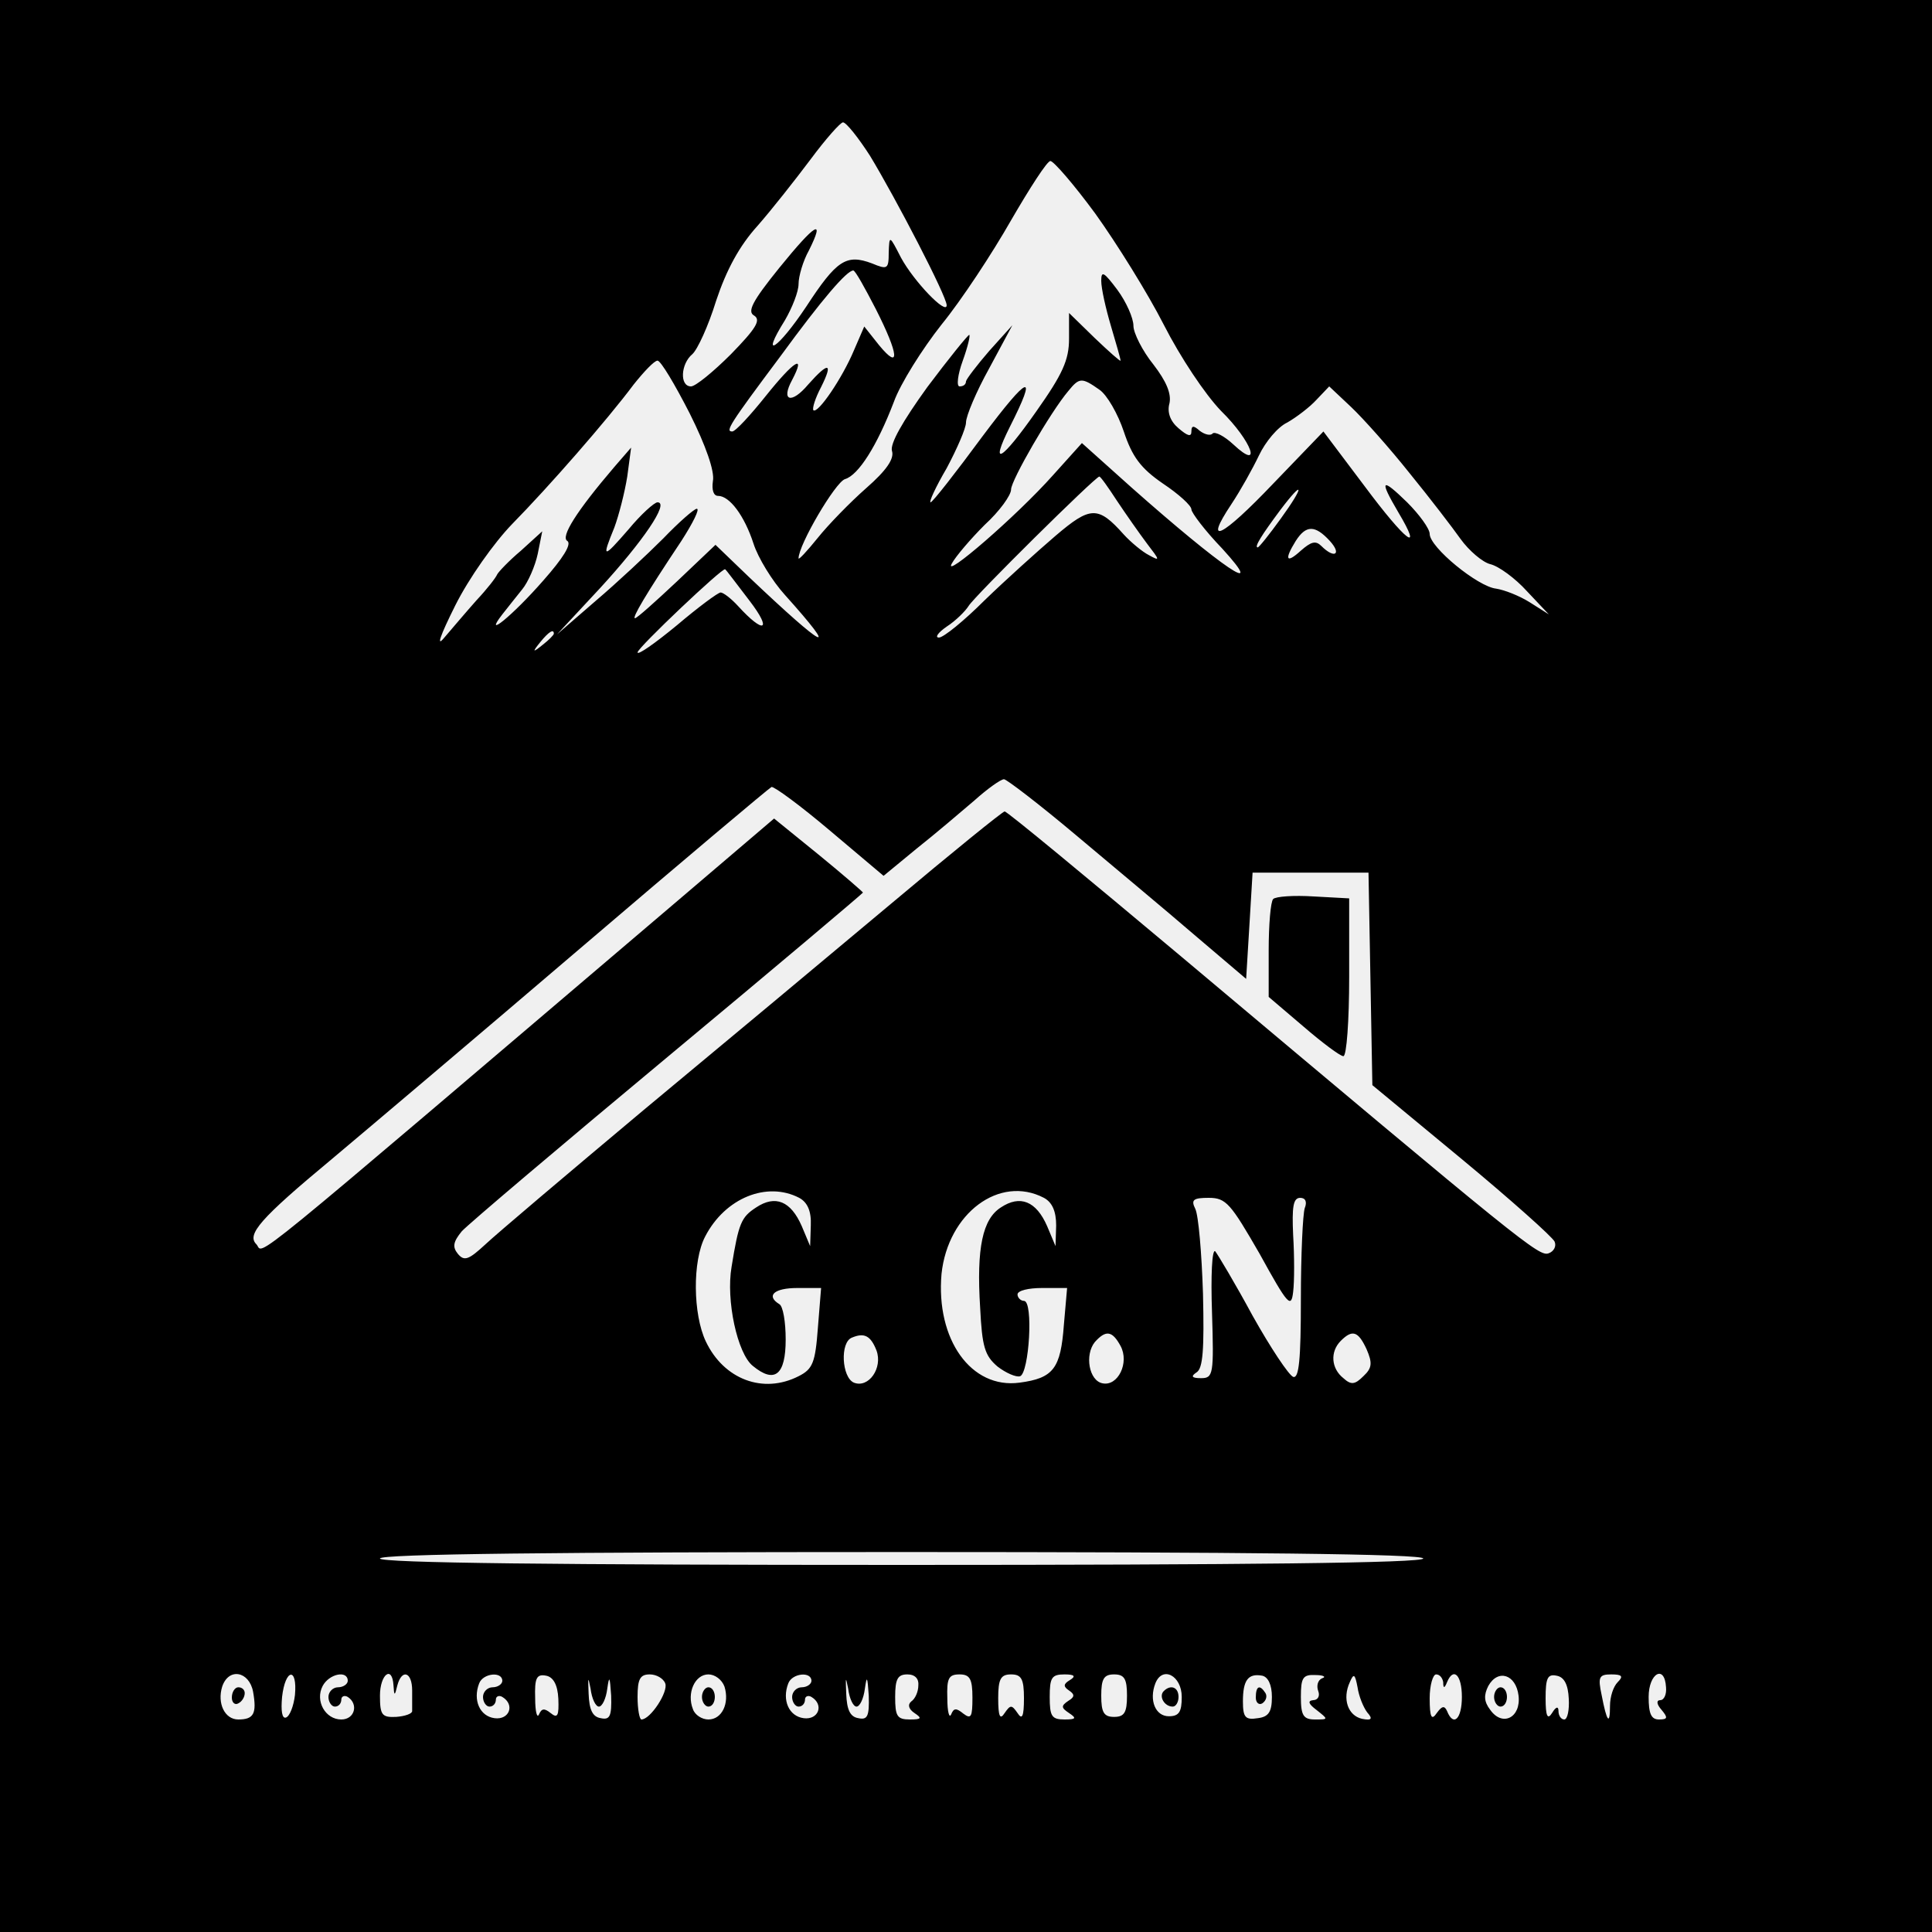
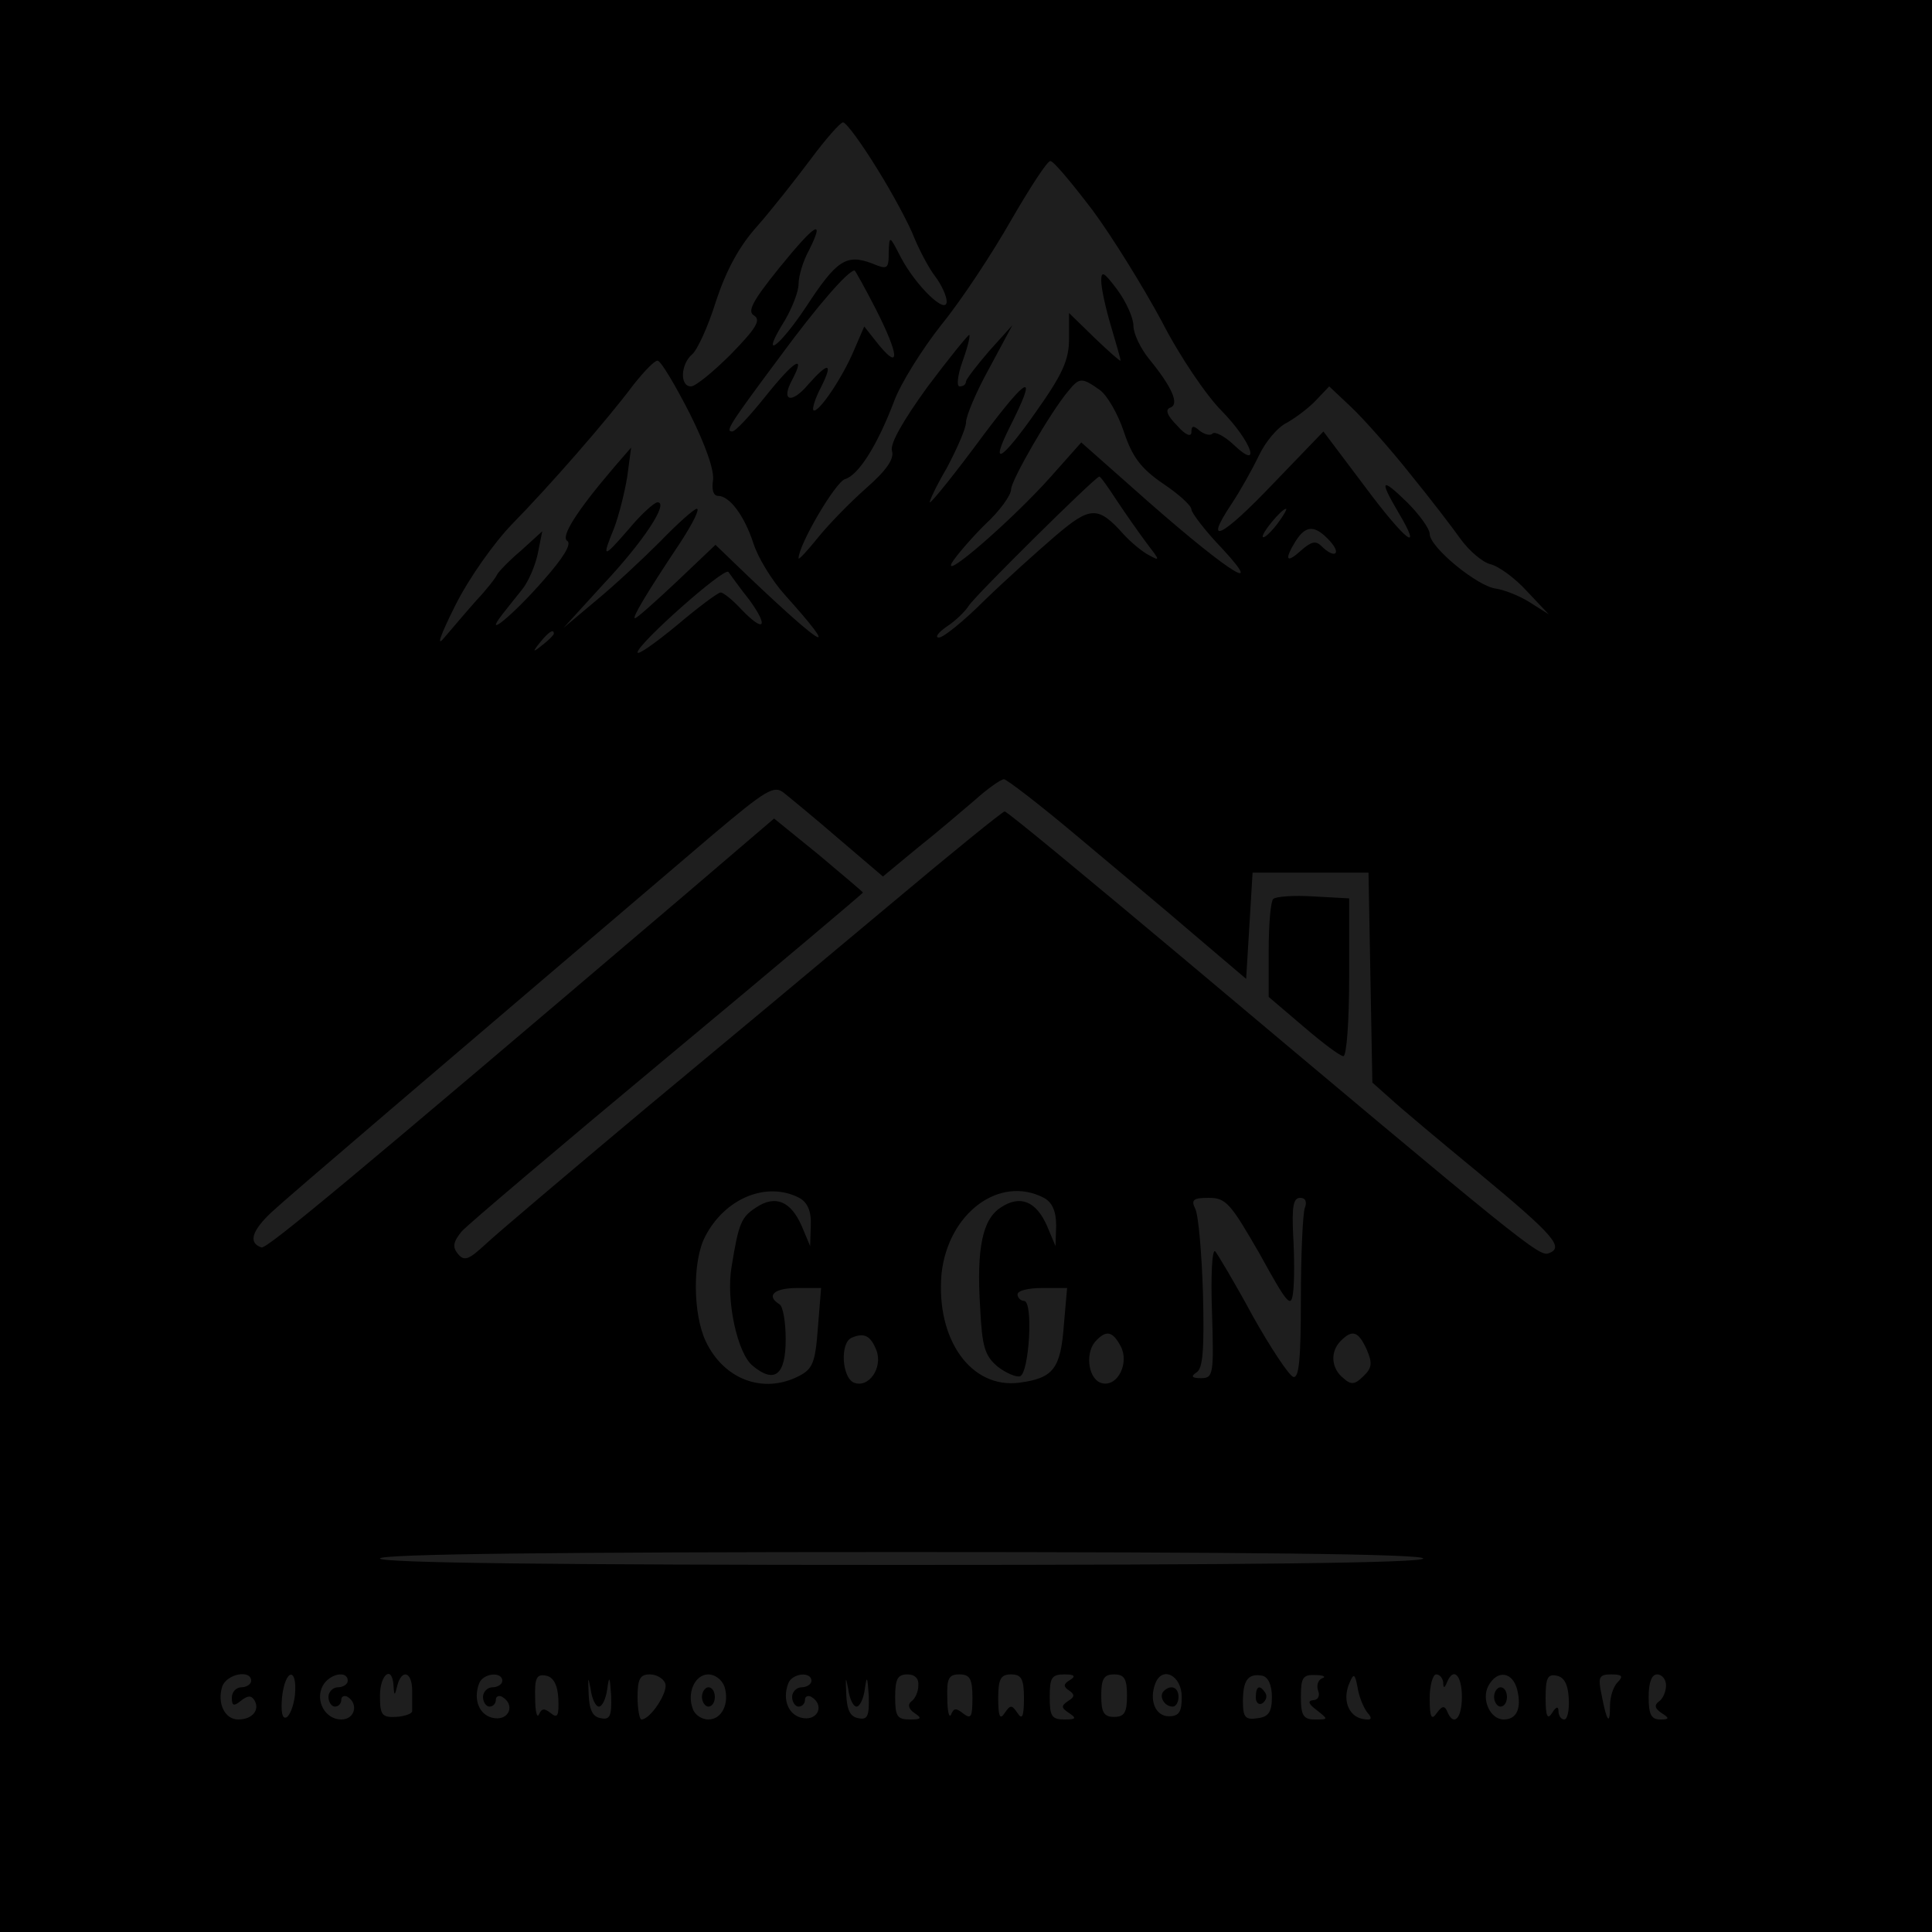
- <svg xmlns="http://www.w3.org/2000/svg" version="1.0" width="300pt" height="300pt" viewBox="0 0 300 300" preserveAspectRatio="xMidYMid meet">
-   <g transform="translate(0,300) scale(0.1,-0.1)" fill="#000000" stroke="none">
-     <path d="M0 1500 l0 -1500 1500 0 1500 0 0 1500 0 1500 -1500 0 -1500 0 0 -1500z m1351 1258 c40 -66 119 -218 119 -232 0 -16 -51 37 -71 74 -18 35 -18 35 -19 8 0 -26 -2 -27 -26 -17 -40 15 -55 5 -102 -67 -44 -66 -73 -85 -33 -21 11 19 21 44 21 56 0 12 7 36 16 52 26 52 10 42 -46 -27 -42 -52 -50 -68 -39 -74 11 -7 3 -20 -36 -60 -27 -27 -55 -50 -62 -50 -18 0 -16 35 2 50 8 7 25 44 37 83 16 48 36 85 64 116 22 25 59 72 83 104 23 31 46 57 50 57 5 0 24 -24 42 -52z m350 -90 c33 -46 81 -123 106 -172 26 -51 64 -108 89 -134 48 -47 65 -95 19 -52 -14 13 -28 20 -32 17 -3 -4 -12 -2 -20 4 -10 9 -13 8 -13 -1 0 -9 -6 -7 -20 5 -13 11 -18 25 -14 39 3 15 -5 34 -25 60 -17 21 -31 49 -31 60 0 12 -11 37 -25 56 -21 28 -25 30 -25 14 0 -12 7 -43 15 -70 8 -27 15 -51 15 -54 0 -2 -18 14 -40 35 l-40 39 0 -40 c0 -33 -10 -55 -51 -113 -54 -77 -73 -88 -41 -24 44 87 30 82 -42 -14 -42 -57 -78 -103 -81 -103 -3 0 8 24 25 53 16 30 30 62 30 71 0 10 16 48 36 84 l36 67 -36 -40 c-19 -22 -35 -43 -36 -47 0 -5 -4 -8 -10 -8 -5 0 -3 18 5 40 8 22 12 40 10 40 -2 0 -32 -37 -65 -81 -39 -54 -58 -88 -55 -99 4 -12 -8 -30 -40 -58 -25 -22 -59 -57 -75 -77 -17 -21 -30 -35 -30 -32 0 21 57 118 72 123 21 6 50 52 76 120 10 28 44 82 74 120 31 38 79 111 108 162 29 50 56 92 61 92 5 0 37 -37 70 -82z m-341 -148 c36 -71 38 -96 5 -56 l-23 29 -16 -37 c-18 -43 -56 -99 -63 -93 -2 3 3 19 12 36 19 38 12 40 -20 4 -26 -31 -43 -26 -25 7 22 42 3 30 -41 -25 -24 -30 -47 -55 -52 -55 -11 0 -5 10 75 117 65 89 103 133 113 133 3 0 18 -27 35 -60z m-289 -162 c25 -50 39 -90 36 -105 -2 -14 1 -23 8 -23 18 0 41 -31 55 -74 7 -22 29 -58 49 -80 87 -97 63 -85 -56 28 l-52 50 -60 -57 c-33 -31 -62 -57 -65 -57 -5 0 16 36 72 120 18 28 29 50 24 50 -4 0 -28 -21 -52 -46 -25 -25 -72 -69 -105 -97 l-60 -52 67 72 c66 72 108 133 89 133 -5 0 -26 -19 -45 -42 -40 -46 -42 -46 -22 3 7 19 16 54 20 79 l6 45 -26 -30 c-59 -69 -84 -109 -73 -115 7 -5 -7 -27 -37 -61 -48 -55 -95 -93 -64 -53 8 10 22 28 31 39 9 11 20 36 24 55 l7 35 -33 -30 c-19 -16 -35 -33 -37 -37 -2 -5 -16 -23 -32 -40 -16 -18 -38 -44 -50 -58 -13 -16 -7 2 17 50 21 42 60 97 88 126 57 58 148 162 189 217 16 20 32 37 37 37 5 0 27 -37 50 -82z m636 37 c12 -8 29 -38 38 -65 13 -39 26 -57 61 -81 24 -16 44 -34 44 -40 0 -5 21 -33 48 -61 72 -79 -1 -29 -141 95 l-77 69 -45 -50 c-57 -64 -172 -163 -157 -137 6 11 29 38 51 60 23 21 41 46 41 55 0 14 61 120 89 153 17 21 21 21 48 2z m482 -130 c31 -38 67 -85 79 -102 13 -18 34 -36 46 -39 13 -3 39 -22 57 -42 l34 -36 -30 19 c-16 10 -39 19 -52 21 -28 3 -103 64 -103 85 0 8 -16 30 -35 49 -40 39 -44 36 -14 -15 40 -67 12 -46 -52 40 l-64 85 -78 -81 c-80 -84 -109 -98 -65 -32 14 21 33 55 43 76 10 21 29 44 44 51 14 8 35 24 45 35 l20 21 34 -32 c19 -18 60 -64 91 -103z m-455 -42 c14 -21 35 -51 47 -67 20 -26 21 -28 3 -18 -10 5 -28 20 -39 32 -40 45 -52 44 -106 -2 -28 -24 -78 -69 -110 -100 -32 -32 -64 -58 -71 -58 -7 0 -1 8 12 17 14 9 29 24 34 32 8 14 197 201 203 201 2 0 14 -17 27 -37z m255 -28 c-18 -25 -34 -45 -36 -45 -6 0 6 19 35 58 37 49 38 38 1 -13z m76 -35 c19 -21 7 -28 -13 -8 -9 9 -16 7 -32 -7 -23 -21 -26 -14 -8 15 16 25 30 25 53 0z m-901 -93 c36 -47 22 -52 -18 -8 -11 12 -23 21 -27 21 -4 0 -35 -23 -68 -51 -34 -28 -61 -47 -61 -42 0 7 133 133 136 129 1 0 18 -23 38 -49z m-304 -51 c0 -2 -8 -10 -17 -17 -16 -13 -17 -12 -4 4 13 16 21 21 21 13z m811 -313 c57 -48 140 -117 184 -155 l80 -68 5 82 5 83 90 0 90 0 3 -165 3 -165 139 -115 c76 -63 141 -121 144 -128 3 -7 -1 -15 -9 -18 -15 -6 -38 13 -570 460 -148 124 -271 226 -275 226 -3 0 -82 -64 -176 -143 -93 -78 -267 -223 -385 -321 -117 -98 -228 -192 -245 -208 -26 -24 -33 -27 -43 -15 -9 11 -7 19 6 35 10 11 154 133 321 272 166 138 302 253 302 254 0 1 -31 28 -69 59 l-69 56 -149 -127 c-697 -593 -641 -548 -655 -534 -15 15 5 39 117 132 56 47 231 195 389 330 158 135 290 246 294 248 4 1 45 -29 91 -68 l83 -70 51 42 c29 23 69 57 90 75 20 18 41 33 46 33 4 0 55 -39 112 -87z m-430 -563 c13 -7 19 -21 18 -43 l-1 -32 -13 31 c-17 39 -41 49 -71 29 -23 -15 -27 -24 -38 -92 -9 -52 9 -135 33 -154 34 -28 51 -14 51 41 0 27 -4 52 -10 55 -21 13 -8 25 28 25 l37 0 -5 -62 c-4 -54 -8 -64 -30 -75 -55 -28 -116 -5 -144 54 -20 42 -21 125 -1 163 31 60 96 86 146 60z m380 0 c13 -7 19 -21 19 -43 l-1 -32 -13 31 c-17 39 -42 49 -72 29 -28 -18 -38 -62 -32 -156 3 -60 7 -74 27 -91 13 -10 29 -17 35 -15 14 5 21 117 6 117 -5 0 -10 5 -10 10 0 6 17 10 38 10 l39 0 -5 -57 c-5 -68 -16 -83 -69 -90 -75 -10 -130 67 -121 169 10 94 90 154 159 118z m335 -87 c44 -80 49 -85 52 -59 2 16 2 55 0 88 -2 44 0 58 11 58 8 0 11 -6 7 -16 -3 -9 -6 -72 -6 -141 0 -95 -3 -124 -12 -121 -7 3 -35 45 -63 95 -27 50 -54 95 -58 100 -5 4 -7 -38 -5 -95 3 -96 2 -102 -17 -102 -15 0 -16 3 -7 9 10 6 12 36 10 122 -2 63 -7 122 -12 132 -7 14 -3 17 21 17 27 0 34 -9 79 -87z m-595 -150 c10 -27 -12 -59 -35 -50 -19 8 -22 63 -3 70 19 8 29 3 38 -20z m379 7 c14 -26 -4 -63 -28 -58 -21 4 -28 44 -12 64 17 19 27 18 40 -6z m382 -5 c9 -21 9 -29 -5 -42 -13 -13 -19 -14 -31 -3 -19 15 -21 41 -4 58 18 18 27 15 40 -13z m88 -325 c0 -7 -277 -10 -810 -10 -533 0 -810 3 -810 10 0 7 277 10 810 10 533 0 810 -3 810 -10z m-1817 -207 c6 -34 1 -43 -23 -43 -21 0 -33 25 -25 51 10 30 42 24 48 -8z m65 -5 c-2 -17 -8 -33 -14 -35 -6 -2 -8 10 -6 32 5 44 24 47 20 3z m82 22 c0 -5 -7 -10 -15 -10 -8 0 -15 -7 -15 -15 0 -8 5 -15 10 -15 6 0 10 5 10 11 0 5 5 7 10 4 17 -11 11 -35 -10 -35 -25 0 -41 29 -29 52 10 19 39 25 39 8z m71 -7 c1 -17 2 -17 6 0 7 26 23 21 23 -8 0 -14 0 -28 0 -32 0 -4 -11 -8 -25 -9 -22 -1 -25 3 -25 33 0 33 19 48 21 16z m169 7 c0 -5 -7 -10 -15 -10 -8 0 -15 -7 -15 -15 0 -8 5 -15 10 -15 6 0 10 5 10 11 0 5 5 7 10 4 20 -12 11 -36 -12 -33 -23 3 -34 28 -24 54 6 16 36 19 36 4z m87 -28 c1 -26 -1 -31 -12 -22 -10 8 -14 7 -18 -2 -3 -7 -6 4 -6 25 -1 31 2 38 17 35 11 -2 18 -14 19 -36z m63 -12 c5 0 11 12 13 28 3 21 4 19 6 -11 1 -32 -2 -38 -16 -35 -13 2 -18 13 -19 38 -1 26 -1 28 3 8 2 -16 8 -28 13 -28z m103 36 c5 -13 -23 -56 -37 -56 -3 0 -6 16 -6 35 0 28 4 35 19 35 10 0 21 -6 24 -14z m92 -5 c8 -26 -4 -51 -25 -51 -10 0 -21 7 -24 16 -10 25 3 54 24 54 10 0 21 -8 25 -19z m135 9 c0 -5 -7 -10 -15 -10 -8 0 -15 -7 -15 -15 0 -8 5 -15 10 -15 6 0 10 5 10 11 0 5 5 7 10 4 20 -12 11 -36 -12 -33 -23 3 -34 28 -24 54 6 16 36 19 36 4z m70 -40 c5 0 11 12 13 28 3 21 4 19 6 -11 1 -32 -2 -38 -16 -35 -13 2 -18 13 -19 38 -1 26 -1 28 3 8 2 -16 8 -28 13 -28z m96 33 c0 -10 -5 -21 -11 -25 -6 -5 -4 -12 5 -18 12 -8 11 -10 -7 -10 -20 0 -23 5 -23 35 0 28 4 35 19 35 12 0 18 -7 17 -17z m84 -19 c0 -30 -2 -34 -14 -25 -11 9 -15 9 -19 -1 -3 -7 -6 4 -6 25 -1 31 2 37 19 37 16 0 20 -7 20 -36z m80 -1 c0 -29 -3 -34 -10 -23 -9 13 -11 13 -20 0 -7 -11 -10 -6 -10 23 0 30 4 37 20 37 16 0 20 -7 20 -37z m71 28 c-10 -6 -10 -10 -1 -16 9 -6 9 -10 -1 -16 -12 -8 -11 -11 1 -19 12 -8 11 -10 -7 -10 -20 0 -23 5 -23 35 0 30 3 35 23 35 16 0 18 -3 8 -9z m89 -24 c0 -26 -4 -33 -20 -33 -16 0 -20 7 -20 33 0 26 4 33 20 33 16 0 20 -7 20 -33z m85 -2 c0 -23 -4 -30 -20 -30 -21 0 -31 25 -21 51 11 28 41 12 41 -21z m140 0 c0 -23 -5 -31 -22 -33 -19 -3 -23 1 -23 26 0 33 8 44 30 40 9 -2 15 -14 15 -33z m78 29 c-7 -3 -9 -12 -6 -20 3 -8 -1 -14 -8 -14 -9 -1 -7 -6 5 -15 19 -15 19 -15 -2 -15 -18 0 -22 6 -22 35 0 30 3 35 23 34 12 0 17 -3 10 -5z m70 -53 c9 -10 7 -13 -8 -10 -22 5 -31 31 -19 57 6 14 8 13 12 -8 2 -14 9 -31 15 -39z m118 47 c0 -10 2 -10 6 0 10 24 23 11 23 -23 0 -34 -13 -47 -23 -22 -4 9 -8 8 -16 -3 -8 -12 -11 -7 -11 23 0 20 5 37 10 37 6 0 10 -6 11 -12z m117 -21 c4 -34 -25 -49 -44 -22 -10 13 -10 23 -3 37 15 27 43 18 47 -15z m78 -5 c1 -17 -2 -32 -7 -32 -5 0 -9 6 -9 13 0 8 -4 7 -10 -3 -7 -11 -10 -5 -10 23 0 31 3 38 17 35 12 -2 18 -14 19 -36z m76 26 c-7 -7 -12 -23 -12 -37 0 -31 -5 -25 -13 17 -6 28 -4 32 15 32 17 0 19 -3 10 -12z m75 -8 c1 -11 -3 -20 -9 -20 -6 0 -6 -6 2 -15 10 -12 10 -15 -4 -15 -12 0 -16 9 -16 35 0 37 25 51 27 15z" />
-     <path d="M1977 1604 c-4 -4 -7 -40 -7 -80 l0 -72 54 -46 c29 -25 57 -46 62 -46 5 0 9 55 9 123 l0 122 -55 3 c-31 2 -59 0 -63 -4z" />
-     <path d="M360 364 c0 -8 5 -12 10 -9 6 3 10 10 10 16 0 5 -4 9 -10 9 -5 0 -10 -7 -10 -16z" />
-     <path d="M1090 365 c0 -8 5 -15 10 -15 6 0 10 7 10 15 0 8 -4 15 -10 15 -5 0 -10 -7 -10 -15z" />
-     <path d="M1807 374 c-8 -8 1 -24 14 -24 5 0 9 7 9 15 0 15 -12 20 -23 9z" />
-     <path d="M1950 364 c0 -8 5 -12 10 -9 6 4 8 11 5 16 -9 14 -15 11 -15 -7z" />
-     <path d="M2320 365 c0 -8 5 -15 10 -15 6 0 10 7 10 15 0 8 -4 15 -10 15 -5 0 -10 -7 -10 -15z" />
+ <svg xmlns="http://www.w3.org/2000/svg" width="300" height="300" viewBox="0 0 300 300" fill="none">
+   <rect width="300" height="300" fill="#1E1E1E" />
+   <g clip-path="url(#clip0_0_1)">
+     <path d="M0 150V300H150H300V150V-4.47035e-06H150H0V150ZM136.2 26.2C138.7 30.2 141.3 35.1 142 37C142.8 38.9 144.2 41.6 145.2 42.9C146.2 44.2 147 46 147 46.8C147 49 142.3 44.5 139.9 40C138.1 36.5 138.1 36.5 138 39.2C138 41.8 137.8 41.9 135.4 40.9C131.4 39.4 129.9 40.4 125.2 47.6C120.8 54.2 117.9 56.1 121.9 49.7C123 47.8 124 45.3 124 44.1C124 42.9 124.7 40.5 125.6 38.9C128.2 33.7 126.6 34.7 121 41.6C116.8 46.8 116 48.4 117.1 49C118.2 49.7 117.4 51 113.5 55C110.8 57.7 108 60 107.3 60C105.5 60 105.7 56.5 107.5 55C108.3 54.3 110 50.6 111.2 46.7C112.8 41.9 114.8 38.2 117.6 35.1C119.8 32.6 123.5 27.9 125.9 24.7C128.2 21.6 130.5 19 130.9 19C131.4 19 133.8 22.3 136.2 26.2ZM169.7 32.7C172.8 36.9 177.6 44.7 180.4 49.9C183.1 55.2 187.3 61.4 189.7 63.8C194.4 68.6 196 73.3 191.5 69C190.1 67.7 188.7 67 188.3 67.3C188 67.7 187.1 67.5 186.3 66.9C185.3 66 185 66.1 185 67.1C185 67.9 184.1 67.6 182.8 66.1C181.2 64.5 180.9 63.6 181.7 63.3C183.2 62.8 182 60.1 178.4 55.7C177.1 54.1 176 51.8 176 50.6C176 49.4 174.9 46.9 173.5 45C171.4 42.2 171 42 171 43.6C171 44.8 171.7 47.9 172.5 50.6C173.3 53.3 174 55.7 174 56C174 56.2 172.2 54.6 170 52.5L166 48.6V52.6C166 55.9 165 58.1 160.9 63.9C155.5 71.6 153.6 72.7 156.8 66.3C161.2 57.6 159.8 58.1 152.6 67.7C148.4 73.4 144.7 78 144.4 78C144.2 78 145.3 75.6 147 72.7C148.6 69.7 150 66.5 150 65.6C150 64.6 151.6 60.8 153.6 57.2L157.2 50.5L153.6 54.5C151.7 56.7 150.1 58.8 150 59.2C150 59.7 149.6 60 149 60C148.5 60 148.7 58.2 149.5 56C150.3 53.8 150.7 52 150.5 52C150.3 52 147.3 55.7 144 60.1C140.1 65.5 138.2 68.9 138.5 70C138.9 71.2 137.7 73 134.5 75.8C132 78 128.6 81.5 127 83.5C125.3 85.6 124 87 124 86.7C124 84.6 129.7 74.9 131.2 74.4C133.3 73.8 136.2 69.2 138.8 62.4C139.8 59.6 143.2 54.2 146.2 50.4C149.3 46.6 154.1 39.3 157 34.2C159.9 29.2 162.6 25 163.1 25C163.6 25 166.5 28.5 169.7 32.7ZM136 48C139.6 55.1 139.8 57.6 136.5 53.6L134.2 50.7L132.6 54.4C130.8 58.7 127 64.3 126.3 63.7C126.1 63.4 126.6 61.8 127.5 60.1C129.4 56.3 128.7 56.1 125.5 59.7C122.9 62.8 121.2 62.3 123 59C125.2 54.8 123.3 56 118.9 61.5C116.5 64.5 114.2 67 113.7 67C112.6 67 113.2 66 121.1 55.4C126.9 47.5 131.7 42 132.7 42C132.8 42 134.3 44.7 136 48ZM107.1 64.2C109.6 69.2 111 73.2 110.7 74.7C110.5 76.1 110.8 77 111.5 77C113.3 77 115.6 80.1 117 84.4C117.7 86.6 119.9 90.2 121.9 92.4C130.6 102.1 128.2 100.9 116.3 89.6L111.1 84.6L105.1 90.3C101.8 93.4 98.9 96 98.6 96C98.1 96 100.2 92.4 105.8 84C107.6 81.2 108.7 79 108.2 79C107.8 79 105.2 81.3 102.5 84.1C99.7 86.9 95.3 91 92.5 93.3L87.5 97.5L93.7 90.7C100 84 103.9 78 102.1 78C101.6 78 99.5 79.9 97.6 82.2C93.6 86.8 93.4 86.8 95.4 81.9C96.1 80 97 76.5 97.4 74L98 69.5L95.4 72.5C89.5 79.4 87 83.4 88.1 84C88.8 84.5 87.4 86.7 84.4 90.1C79.6 95.6 74.9 99.4 78 95.4C78.8 94.4 80.2 92.6 81.1 91.5C82 90.4 83.1 87.9 83.5 86L84.2 82.5L80.9 85.5C79 87.1 77.4 88.8 77.2 89.2C77 89.7 75.6 91.5 74 93.2C72.4 95 70.2 97.6 69 99C67.7 100.6 68.3 98.8 70.7 94C72.8 89.8 76.7 84.3 79.5 81.4C85.2 75.6 94.3 65.2 98.4 59.7C100 57.7 101.6 56 102.1 56C102.6 56 104.8 59.7 107.1 64.2ZM170.7 60.5C171.9 61.3 173.6 64.3 174.5 67C175.8 70.9 177.1 72.7 180.6 75.1C183 76.7 185 78.5 185 79.1C185 79.6 187.1 82.4 189.8 85.2C197.1 93.1 189.7 88.1 175.7 75.6L167.9 68.7L163.1 74.1C157.3 80.6 146.3 90.2 147.8 87.4C148.4 86.4 150.7 83.7 152.9 81.5C155.2 79.4 157 76.9 157 76C157 74.6 163.1 64 165.9 60.7C167.6 58.6 168 58.6 170.7 60.5ZM218.9 73.5C222 77.3 225.6 82 226.8 83.7C228.1 85.5 230.2 87.3 231.4 87.6C232.7 87.9 235.3 89.8 237.1 91.8L240.5 95.4L237.5 93.5C235.9 92.5 233.6 91.6 232.3 91.4C229.5 91.1 222 85 222 82.9C222 82.1 220.4 79.9 218.5 78C214.5 74.1 214.1 74.4 217.1 79.5C221.1 86.2 218.3 84.1 211.9 75.5L205.5 67L197.7 75.1C189.7 83.5 186.8 84.9 191.2 78.3C192.6 76.2 194.5 72.8 195.5 70.7C196.5 68.6 198.4 66.3 199.9 65.6C201.3 64.8 203.4 63.2 204.4 62.1L206.4 60L209.8 63.2C211.7 65 215.8 69.6 218.9 73.5ZM173.4 77.7C174.8 79.8 176.9 82.8 178.1 84.4C180.1 87 180.2 87.2 178.4 86.2C177.4 85.7 175.6 84.2 174.5 83C170.5 78.5 169.3 78.6 163.9 83.2C161.1 85.6 156.1 90.1 152.9 93.2C149.7 96.4 146.5 99 145.8 99C145.1 99 145.7 98.2 147 97.3C148.4 96.4 149.9 94.9 150.4 94.1C151.2 92.7 170.1 74 170.7 74C170.9 74 172.1 75.7 173.4 77.7ZM198.3 81.4C197.3 82.7 196.3 83.6 196.1 83.4C195.7 83 199 79 199.7 79C199.9 79 199.3 80.1 198.3 81.4ZM206.5 84C208.4 86.1 207.2 86.8 205.2 84.8C204.3 83.9 203.6 84.1 202 85.5C199.7 87.6 199.4 86.9 201.2 84C202.8 81.5 204.2 81.5 206.5 84ZM116.4 93.2C119.5 97.5 118.6 98.3 115 94.5C113.7 93.1 112.3 92 111.9 92C111.5 92 108.4 94.3 105.1 97.1C101.7 99.9 99 101.8 99 101.3C99 100 112.4 88.1 113.1 88.8C113.4 89.2 114.8 91.2 116.4 93.2ZM86 98.4C86 98.6 85.2 99.4 84.3 100.1C82.7 101.4 82.6 101.3 83.9 99.7C85.2 98.1 86 97.6 86 98.4ZM167.1 129.7C172.8 134.5 181.1 141.4 185.5 145.2L193.5 152L194 143.8L194.5 135.5H203.5H212.5L212.8 151.8L213.1 168.1L215.8 170.5C217.3 171.9 223.5 177.1 229.7 182.2C241.4 191.9 242.9 193.7 240.5 194.6C239 195.2 236.7 193.3 183.5 148.6C168.7 136.2 156.4 126 156 126C155.7 126 147.8 132.4 138.4 140.3C129.1 148.1 111.7 162.6 99.9 172.4C88.2 182.2 77.1 191.6 75.4 193.2C72.8 195.6 72.1 195.9 71.1 194.7C70.2 193.6 70.4 192.8 71.7 191.2C72.7 190.1 87.1 177.9 103.8 164C120.4 150.2 134 138.7 134 138.6C134 138.5 130.9 135.9 127.1 132.7L120.2 127.1L106.4 138.9C54.8 182.8 41.4 194 40.6 193.7C38.5 193 39.1 191.1 42.2 188.2C45 185.6 66 167.7 110.7 129.6C119 122.6 120.2 121.9 121.7 123.1C122.7 123.9 126.6 127.1 130.3 130.3L137.1 136.1L142.3 131.8C145.2 129.5 149.2 126.1 151.3 124.3C153.3 122.5 155.4 121 155.9 121C156.3 121 161.4 124.9 167.1 129.7ZM124.1 186C125.4 186.7 126 188.1 125.9 190.3L125.8 193.5L124.5 190.4C122.8 186.5 120.4 185.5 117.4 187.5C115.1 189 114.7 189.9 113.6 196.7C112.7 201.9 114.5 210.2 116.9 212.1C120.3 214.9 122 213.5 122 208C122 205.3 121.6 202.8 121 202.5C118.9 201.2 120.2 200 123.8 200H127.5L127 206.2C126.6 211.6 126.2 212.6 124 213.7C118.5 216.5 112.4 214.2 109.6 208.3C107.6 204.1 107.5 195.8 109.5 192C112.6 186 119.1 183.4 124.1 186ZM162.1 186C163.4 186.7 164 188.1 164 190.3L163.9 193.5L162.6 190.4C160.9 186.5 158.4 185.5 155.4 187.5C152.6 189.3 151.6 193.7 152.2 203.1C152.5 209.1 152.9 210.5 154.9 212.2C156.2 213.2 157.8 213.9 158.4 213.7C159.8 213.2 160.5 202 159 202C158.5 202 158 201.5 158 201C158 200.4 159.7 200 161.8 200H165.7L165.2 205.7C164.7 212.5 163.6 214 158.3 214.7C150.8 215.7 145.3 208 146.2 197.8C147.2 188.4 155.2 182.4 162.1 186ZM195.6 194.7C200 202.7 200.5 203.2 200.8 200.6C201 199 201 195.1 200.8 191.8C200.6 187.4 200.8 186 201.9 186C202.7 186 203 186.6 202.6 187.6C202.3 188.5 202 194.8 202 201.7C202 211.2 201.7 214.1 200.8 213.8C200.1 213.5 197.3 209.3 194.5 204.3C191.8 199.3 189.1 194.8 188.7 194.3C188.2 193.9 188 198.1 188.2 203.8C188.5 213.4 188.4 214 186.5 214C185 214 184.9 213.7 185.8 213.1C186.8 212.5 187 209.5 186.8 200.9C186.6 194.6 186.1 188.7 185.6 187.7C184.9 186.3 185.3 186 187.7 186C190.4 186 191.1 186.9 195.6 194.7ZM136.1 209.7C137.1 212.4 134.9 215.6 132.6 214.7C130.7 213.9 130.4 208.4 132.3 207.7C134.2 206.9 135.2 207.4 136.1 209.7ZM174 209C175.4 211.6 173.6 215.3 171.2 214.8C169.1 214.4 168.4 210.4 170 208.4C171.7 206.5 172.7 206.6 174 209ZM212.2 209.5C213.1 211.6 213.1 212.4 211.7 213.7C210.4 215 209.8 215.1 208.6 214C206.7 212.5 206.5 209.9 208.2 208.2C210 206.4 210.9 206.7 212.2 209.5ZM221 242C221 242.7 193.3 243 140 243C86.7 243 59 242.7 59 242C59 241.3 86.7 241 140 241C193.3 241 221 241.3 221 242ZM39 261C39 261.5 38.3 262 37.5 262C36.7 262 36 262.7 36 263.6C36 264.9 36.3 265 37.4 264.1C38.4 263.3 39 263.2 39.5 264C40.4 265.5 39.2 267 37 267C34.9 267 33.7 264.5 34.5 261.9C35.2 259.9 39 259.2 39 261ZM45.8 263.2C45.6 264.9 45 266.5 44.4 266.7C43.8 266.9 43.6 265.7 43.8 263.5C44.3 259.1 46.2 258.8 45.8 263.2ZM54 261C54 261.5 53.3 262 52.5 262C51.7 262 51 262.7 51 263.5C51 264.3 51.5 265 52 265C52.6 265 53 264.5 53 263.9C53 263.4 53.5 263.2 54 263.5C55.7 264.6 55.1 267 53 267C50.5 267 48.9 264.1 50.1 261.8C51.1 259.9 54 259.3 54 261ZM61.1 261.7C61.2 263.4 61.3 263.4 61.7 261.7C62.4 259.1 64 259.6 64 262.5C64 263.9 64 265.3 64 265.7C64 266.1 62.9 266.5 61.5 266.6C59.3 266.7 59 266.3 59 263.3C59 260 60.9 258.5 61.1 261.7ZM78 261C78 261.5 77.3 262 76.5 262C75.7 262 75 262.7 75 263.5C75 264.3 75.5 265 76 265C76.6 265 77 264.5 77 263.9C77 263.4 77.5 263.2 78 263.5C80 264.7 79.1 267.1 76.8 266.8C74.5 266.5 73.4 264 74.4 261.4C75 259.8 78 259.5 78 261ZM86.7 263.8C86.8 266.4 86.6 266.9 85.5 266C84.5 265.2 84.1 265.3 83.7 266.2C83.4 266.9 83.1 265.8 83.1 263.7C83 260.6 83.3 259.9 84.8 260.2C85.9 260.4 86.6 261.6 86.7 263.8ZM93 265C93.5 265 94.1 263.8 94.3 262.2C94.6 260.1 94.7 260.3 94.9 263.3C95 266.5 94.7 267.1 93.3 266.8C92 266.6 91.5 265.5 91.4 263C91.3 260.4 91.3 260.2 91.7 262.2C91.9 263.8 92.5 265 93 265ZM103.3 261.4C103.8 262.7 101 267 99.6 267C99.3 267 99 265.4 99 263.5C99 260.7 99.4 260 100.9 260C101.9 260 103 260.6 103.3 261.4ZM112.5 261.9C113.3 264.5 112.1 267 110 267C109 267 107.9 266.3 107.6 265.4C106.6 262.9 107.9 260 110 260C111 260 112.1 260.8 112.5 261.9ZM126 261C126 261.5 125.3 262 124.5 262C123.7 262 123 262.7 123 263.5C123 264.3 123.5 265 124 265C124.6 265 125 264.5 125 263.9C125 263.4 125.5 263.2 126 263.5C128 264.7 127.1 267.1 124.8 266.8C122.5 266.5 121.4 264 122.4 261.4C123 259.8 126 259.5 126 261ZM133 265C133.5 265 134.1 263.8 134.3 262.2C134.6 260.1 134.7 260.3 134.9 263.3C135 266.5 134.7 267.1 133.3 266.8C132 266.6 131.5 265.5 131.4 263C131.3 260.4 131.3 260.2 131.7 262.2C131.9 263.8 132.5 265 133 265ZM142.6 261.7C142.6 262.7 142.1 263.8 141.5 264.2C140.9 264.7 141.1 265.4 142 266C143.2 266.8 143.1 267 141.3 267C139.3 267 139 266.5 139 263.5C139 260.7 139.4 260 140.9 260C142.1 260 142.7 260.7 142.6 261.7ZM151 263.6C151 266.6 150.8 267 149.6 266.1C148.5 265.2 148.1 265.2 147.7 266.2C147.4 266.9 147.1 265.8 147.1 263.7C147 260.6 147.3 260 149 260C150.6 260 151 260.7 151 263.6ZM159 263.7C159 266.6 158.7 267.1 158 266C157.1 264.7 156.9 264.7 156 266C155.3 267.1 155 266.6 155 263.7C155 260.7 155.4 260 157 260C158.6 260 159 260.7 159 263.7ZM166.1 260.9C165.1 261.5 165.1 261.9 166 262.5C166.9 263.1 166.9 263.5 165.9 264.1C164.7 264.9 164.8 265.2 166 266C167.2 266.8 167.1 267 165.3 267C163.3 267 163 266.5 163 263.5C163 260.5 163.3 260 165.3 260C166.9 260 167.1 260.3 166.1 260.9ZM175 263.3C175 265.9 174.6 266.6 173 266.6C171.4 266.6 171 265.9 171 263.3C171 260.7 171.4 260 173 260C174.6 260 175 260.7 175 263.3ZM183.5 263.5C183.5 265.8 183.1 266.5 181.5 266.5C179.4 266.5 178.4 264 179.4 261.4C180.5 258.6 183.5 260.2 183.5 263.5ZM197.5 263.5C197.5 265.8 197 266.6 195.3 266.8C193.4 267.1 193 266.7 193 264.2C193 260.9 193.8 259.8 196 260.2C196.9 260.4 197.5 261.6 197.5 263.5ZM205.3 260.6C204.6 260.9 204.4 261.8 204.7 262.6C205 263.4 204.6 264 203.9 264C203 264.1 203.2 264.6 204.4 265.5C206.3 267 206.3 267 204.2 267C202.4 267 202 266.4 202 263.5C202 260.5 202.3 260 204.3 260.1C205.5 260.1 206 260.4 205.3 260.6ZM212.3 265.9C213.2 266.9 213 267.2 211.5 266.9C209.3 266.4 208.4 263.8 209.6 261.2C210.2 259.8 210.4 259.9 210.8 262C211 263.4 211.7 265.1 212.3 265.9ZM224.1 261.2C224.1 262.2 224.3 262.2 224.7 261.2C225.7 258.8 227 260.1 227 263.5C227 266.9 225.7 268.2 224.7 265.7C224.3 264.8 223.9 264.9 223.1 266C222.3 267.2 222 266.7 222 263.7C222 261.7 222.5 260 223 260C223.6 260 224 260.6 224.1 261.2ZM235.6 262.4C236.3 265.3 235.5 267 233.5 267C231.4 267 230 263.9 231.1 261.8C232.5 259.2 234.9 259.6 235.6 262.4ZM243.6 263.8C243.7 265.5 243.4 267 242.9 267C242.4 267 242 266.4 242 265.7C242 264.9 241.6 265 241 266C240.3 267.1 240 266.5 240 263.7C240 260.6 240.3 259.9 241.7 260.2C242.9 260.4 243.5 261.6 243.6 263.8ZM251.2 261.2C250.5 261.9 250 263.5 250 264.9C250 268 249.5 267.4 248.7 263.2C248.1 260.4 248.3 260 250.2 260C251.9 260 252.1 260.3 251.2 261.2ZM258.7 261.7C258.7 262.7 258.2 263.8 257.6 264.2C256.8 264.8 257 265.3 258 266C259.3 266.8 259.2 267 257.8 267C256.4 267 256 266.2 256 263.5C256 261.2 256.5 260 257.3 260C258.1 260 258.7 260.8 258.7 261.7Z" fill="black" />
+     <path d="M197.7 139.6C197.3 140 197 143.6 197 147.6V154.8L202.4 159.4C205.3 161.9 208.1 164 208.6 164C209.1 164 209.5 158.5 209.5 151.7V139.5L204 139.2C200.9 139 198.1 139.2 197.7 139.6Z" fill="black" />
+     <path d="M109 263.5C109 264.3 109.5 265 110 265C110.6 265 111 264.3 111 263.5C111 262.7 110.6 262 110 262C109.5 262 109 262.7 109 263.5Z" fill="black" />
+     <path d="M180.7 262.6C179.9 263.4 180.8 265 182.1 265C182.6 265 183 264.3 183 263.5C183 262 181.8 261.5 180.7 262.6Z" fill="black" />
+     <path d="M195 263.6C195 264.4 195.5 264.8 196 264.5C196.6 264.1 196.8 263.4 196.5 262.9C195.6 261.5 195 261.8 195 263.6Z" fill="black" />
+     <path d="M232 263.5C232 264.3 232.5 265 233 265C233.6 265 234 264.3 234 263.5C234 262.7 233.6 262 233 262C232.5 262 232 262.7 232 263.5Z" fill="black" />
  </g>
+   <defs>
+     <clipPath id="clip0_0_1">
+       <rect width="300" height="300" fill="white" />
+     </clipPath>
+   </defs>
</svg>
